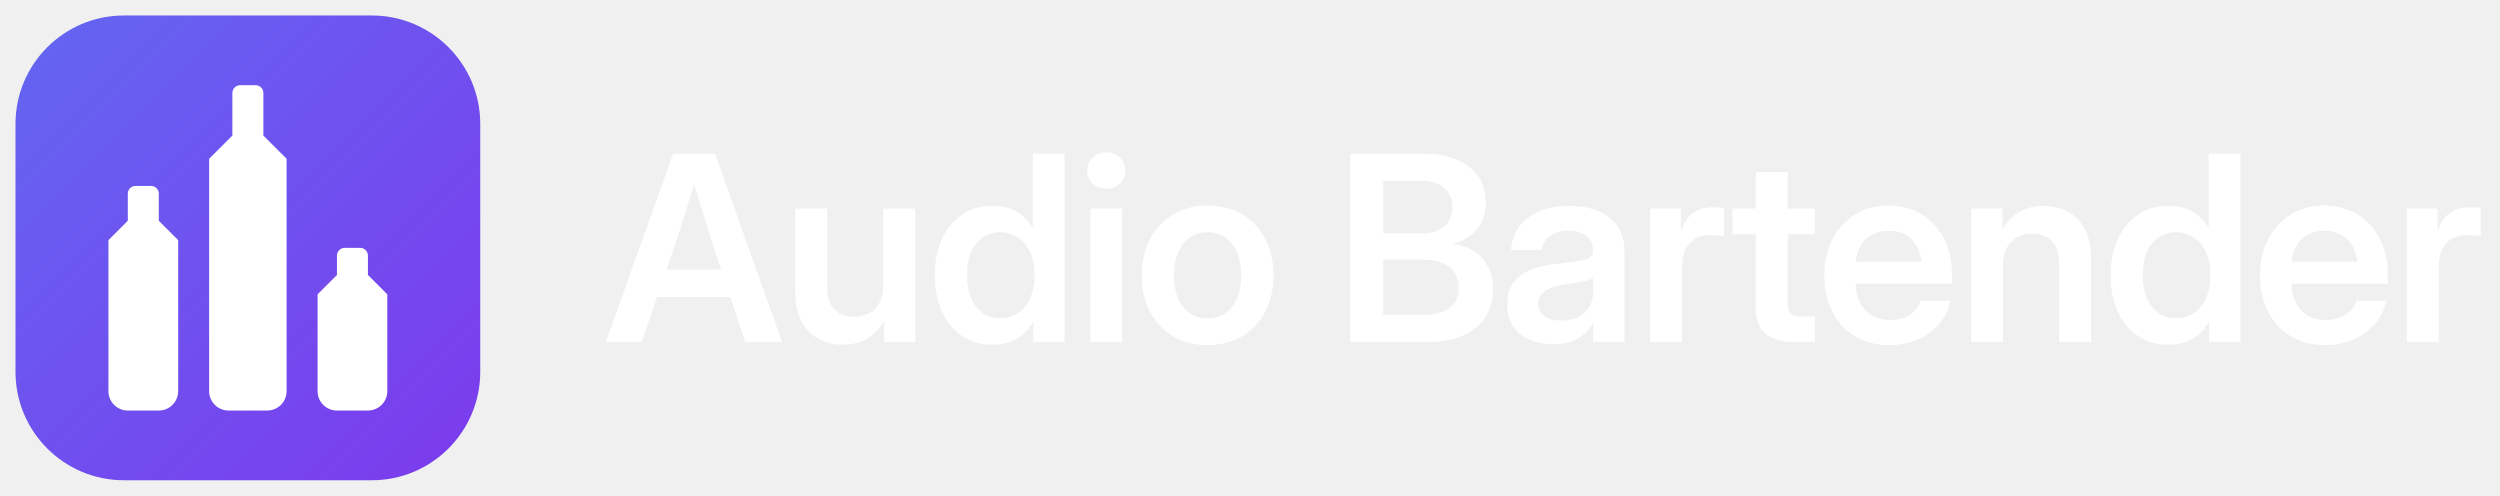
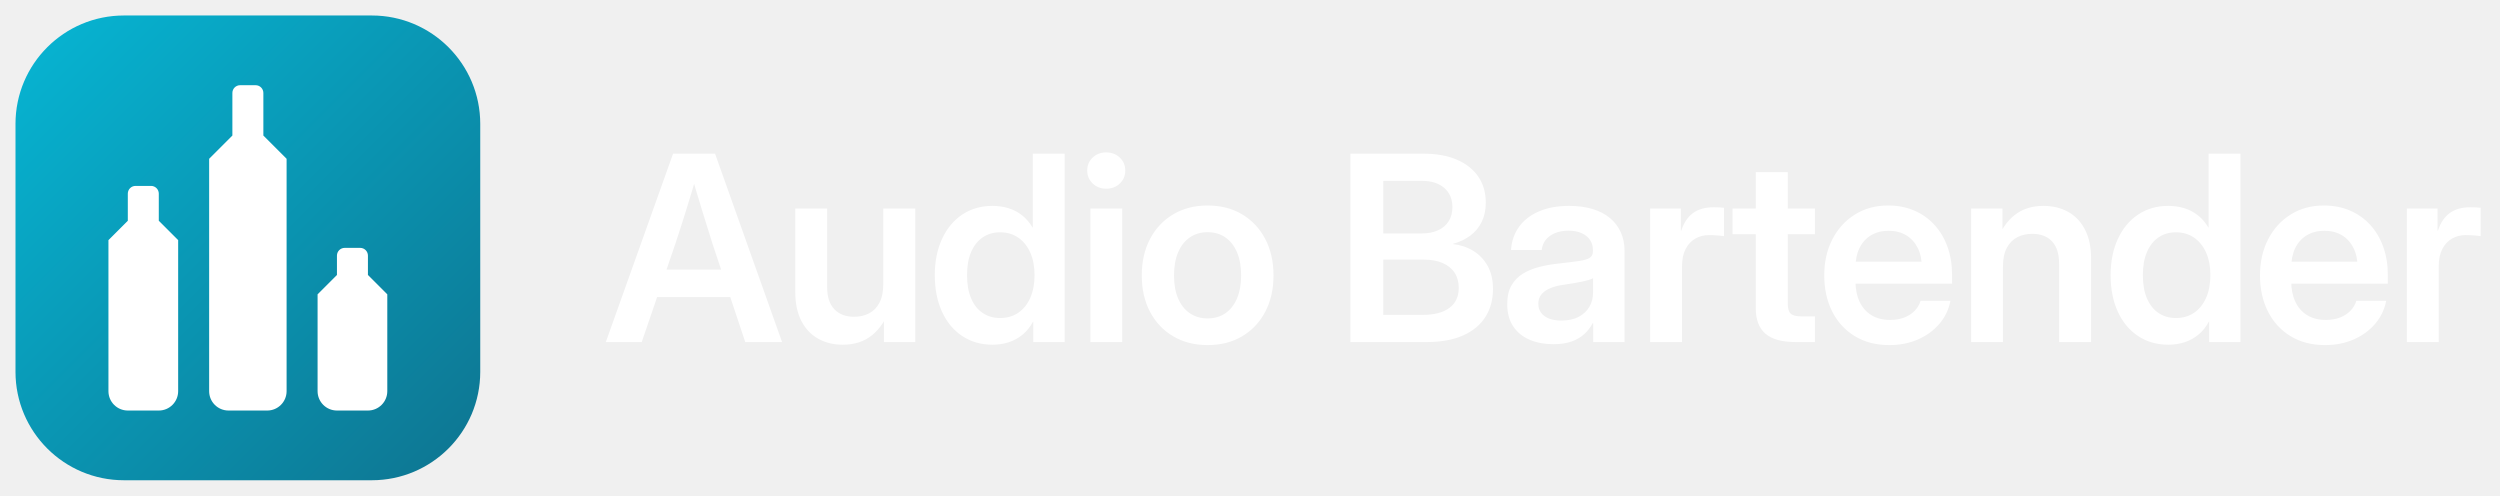
<svg xmlns="http://www.w3.org/2000/svg" viewBox="0 0 1291 256">
  <defs>
    <linearGradient id="t" x1="0" y1="0" x2="1" y2="1">
-       <stop offset="0" stop-color="#6366F1" />
-       <stop offset="1" stop-color="#7C3AED" />
+       <stop offset="0" stop-color="#06B6D4" />
+       <stop offset="1" stop-color="#0E7490" />
    </linearGradient>
  </defs>
  <rect x="8" y="8" width="240" height="240" rx="56" fill="url(#t)" />
  <path fill="#FFFFFF" d="M66 100A4 4 0 0 1 70 96H78A4 4 0 0 1 82 100V114L92 124V202A10 10 0 0 1 82 212H66A10 10 0 0 1 56 202V124L66 114Z M120 48A4 4 0 0 1 124 44H132A4 4 0 0 1 136 48V70L148 82V202A10 10 0 0 1 138 212H118A10 10 0 0 1 108 202V82L120 70Z M174 132A4 4 0 0 1 178 128H186A4 4 0 0 1 190 132V142L200 152V202A10 10 0 0 1 190 212H174A10 10 0 0 1 164 202V152L174 142Z" />
  <path fill="#FFFFFF" d="M312.84 176.64 347.58 79.35H369.25L403.86 176.64H384.86L367.82 125.51Q365.27 117.42 362.46 108.31Q359.66 99.20 356.06 86.80H360.83Q357.24 99.20 354.40 108.31Q351.56 117.42 348.88 125.51L331.39 176.64ZM333.47 153.39V139.22H383.22V153.39ZM435.23 178.01Q428.05 178.01 422.50 174.90Q416.95 171.80 413.81 165.70Q410.68 159.59 410.68 150.78V107.69H427.13V148.17Q427.13 155.74 430.82 159.66Q434.51 163.58 441.04 163.58Q445.41 163.58 448.81 161.81Q452.20 160.05 454.16 156.30Q456.12 152.54 456.12 146.67V107.69H472.64V176.64H456.45V159.07H459.65Q456.32 168.28 450.28 173.14Q444.24 178.01 435.23 178.01ZM512.56 178.01Q503.62 178.01 496.86 173.50Q490.10 169.00 486.42 160.90Q482.73 152.80 482.73 142.10Q482.73 131.52 486.45 123.42Q490.17 115.33 496.89 110.82Q503.62 106.32 512.43 106.32Q516.94 106.32 520.82 107.53Q524.71 108.73 527.84 111.22Q530.98 113.70 533.20 117.48H533.33V79.35H549.78V176.64H533.59V166.12H533.46Q531.30 170.11 528.14 172.75Q524.97 175.39 521.02 176.70Q517.07 178.01 512.56 178.01ZM516.42 164.23Q521.84 164.23 525.82 161.52Q529.80 158.81 532.02 153.82Q534.24 148.82 534.24 142.10Q534.24 135.37 532.02 130.41Q529.80 125.45 525.82 122.71Q521.84 119.96 516.42 119.96Q511.39 119.96 507.54 122.54Q503.68 125.12 501.53 130.05Q499.38 134.98 499.38 142.10Q499.38 149.21 501.53 154.18Q503.68 159.14 507.54 161.68Q511.39 164.23 516.42 164.23ZM563.07 176.64V107.69H579.52V176.64ZM571.29 97.44Q567.05 97.44 564.24 94.73Q561.43 92.02 561.43 88.04Q561.43 84.06 564.24 81.38Q567.05 78.70 571.23 78.70Q575.47 78.70 578.28 81.38Q581.09 84.06 581.09 88.10Q581.09 92.09 578.28 94.76Q575.47 97.44 571.29 97.44ZM623.62 178.20Q613.50 178.20 605.83 173.66Q598.16 169.13 593.88 161.03Q589.61 152.94 589.61 142.23Q589.61 131.52 593.88 123.39Q598.16 115.26 605.83 110.69Q613.50 106.12 623.62 106.12Q633.81 106.12 641.45 110.69Q649.09 115.26 653.36 123.39Q657.64 131.52 657.64 142.23Q657.64 152.94 653.36 161.03Q649.09 169.13 641.45 173.66Q633.81 178.20 623.62 178.20ZM623.62 164.43Q628.91 164.43 632.80 161.75Q636.68 159.07 638.80 154.08Q640.92 149.08 640.92 142.23Q640.92 135.31 638.80 130.31Q636.68 125.32 632.80 122.61Q628.91 119.90 623.62 119.90Q618.33 119.90 614.42 122.61Q610.50 125.32 608.38 130.31Q606.26 135.31 606.26 142.23Q606.26 149.15 608.38 154.11Q610.50 159.07 614.42 161.75Q618.33 164.43 623.62 164.43ZM697.34 176.64V79.35H734.94Q745.26 79.35 752.47 82.52Q759.69 85.69 763.47 91.34Q767.26 96.98 767.26 104.62Q767.26 110.24 765.20 114.48Q763.15 118.72 759.36 121.60Q755.57 124.47 750.35 125.91V126.04Q756.16 126.69 760.83 129.56Q765.50 132.43 768.24 137.36Q770.98 142.29 770.98 149.28Q770.98 157.44 767.10 163.61Q763.21 169.78 755.57 173.21Q747.93 176.64 736.64 176.64ZM714.31 162.60H734.81Q743.63 162.60 748.46 159.01Q753.29 155.42 753.29 148.69Q753.29 144.12 751.17 140.86Q749.04 137.59 745.00 135.83Q740.95 134.07 735.20 134.07H714.31ZM714.31 120.55H734.16Q739.12 120.55 742.68 118.89Q746.24 117.22 748.13 114.19Q750.02 111.15 750.02 106.97Q750.02 100.70 745.81 97.05Q741.60 93.39 734.16 93.39H714.31ZM802.16 177.74Q795.30 177.74 789.92 175.46Q784.53 173.17 781.43 168.54Q778.33 163.90 778.33 157.05Q778.33 151.17 780.55 147.35Q782.77 143.53 786.55 141.25Q790.34 138.96 795.24 137.76Q800.13 136.55 805.42 136.03Q811.82 135.31 815.58 134.75Q819.33 134.20 820.96 133.12Q822.59 132.04 822.59 129.69V129.17Q822.59 126.17 821.09 123.91Q819.59 121.66 816.75 120.39Q813.91 119.12 809.99 119.12Q806.01 119.12 802.97 120.39Q799.94 121.66 798.18 123.91Q796.41 126.17 796.15 129.10H780.29Q780.74 122.25 784.43 117.12Q788.12 112.00 794.72 109.16Q801.31 106.32 810.32 106.32Q817.04 106.32 822.37 107.92Q827.69 109.52 831.37 112.59Q835.06 115.66 836.99 119.96Q838.92 124.27 838.92 129.63V176.64H822.72V166.91H822.46Q820.83 169.98 818.22 172.42Q815.61 174.87 811.69 176.31Q807.77 177.74 802.16 177.74ZM806.21 165.54Q811.63 165.54 815.28 163.58Q818.94 161.62 820.80 158.35Q822.66 155.09 822.66 151.11V143.66Q821.88 144.12 820.37 144.58Q818.87 145.04 816.82 145.46Q814.76 145.88 812.38 146.28Q809.99 146.67 807.45 147.06Q803.92 147.52 800.95 148.66Q797.98 149.80 796.18 151.79Q794.39 153.78 794.39 156.92Q794.39 159.59 795.86 161.55Q797.33 163.51 799.97 164.52Q802.62 165.54 806.21 165.54ZM852.14 176.64V107.69H868.00V119.12H868.20Q870.09 113.17 874.17 110.11Q878.25 107.04 884.91 107.04Q886.61 107.04 887.95 107.10Q889.29 107.17 890.27 107.30V121.92Q889.42 121.79 887.20 121.60Q884.98 121.40 882.50 121.40Q878.65 121.40 875.48 123.20Q872.31 124.99 870.45 128.58Q868.59 132.17 868.59 137.59V176.64ZM937.24 107.69V120.94H894.67V107.69ZM906.69 88.89H923.21V156.85Q923.21 160.51 924.71 161.95Q926.21 163.38 930.19 163.38Q931.82 163.38 933.91 163.38Q936.00 163.38 937.24 163.38V176.64Q935.55 176.64 932.77 176.64Q930.00 176.64 927.32 176.64Q916.74 176.64 911.72 172.36Q906.69 168.08 906.69 159.27ZM975.67 178.20Q965.35 178.20 957.78 173.57Q950.20 168.93 946.12 160.80Q942.04 152.67 942.04 142.23Q942.04 131.72 946.25 123.56Q950.47 115.39 957.91 110.76Q965.35 106.12 975.01 106.12Q982.46 106.12 988.53 108.73Q994.60 111.35 998.97 116.15Q1003.35 120.94 1005.70 127.51Q1008.05 134.07 1008.05 141.97V146.47H948.57V135.11H999.82L992.45 138.18Q992.45 132.30 990.32 128.06Q988.20 123.82 984.38 121.50Q980.56 119.18 975.27 119.18Q970.05 119.18 966.20 121.50Q962.35 123.82 960.26 128.06Q958.17 132.30 958.17 138.18V145.30Q958.17 151.24 960.26 155.74Q962.35 160.25 966.36 162.73Q970.38 165.21 976.06 165.21Q980.17 165.21 983.37 163.97Q986.57 162.73 988.72 160.51Q990.88 158.29 991.79 155.35H1007.20Q1005.90 162.08 1001.49 167.23Q997.08 172.39 990.42 175.30Q983.76 178.20 975.67 178.20ZM1034.33 137.66V176.64H1017.88V107.69H1034.07V125.25H1030.87Q1034.20 115.98 1040.24 111.15Q1046.28 106.32 1055.22 106.32Q1062.47 106.32 1068.02 109.42Q1073.57 112.52 1076.70 118.59Q1079.84 124.67 1079.84 133.54V176.64H1063.32V136.16Q1063.32 128.58 1059.69 124.67Q1056.07 120.75 1049.41 120.75Q1045.10 120.75 1041.71 122.51Q1038.31 124.27 1036.32 127.99Q1034.33 131.72 1034.33 137.66ZM1119.76 178.01Q1110.82 178.01 1104.06 173.50Q1097.30 169.00 1093.61 160.90Q1089.92 152.80 1089.92 142.10Q1089.92 131.52 1093.65 123.42Q1097.37 115.33 1104.09 110.82Q1110.82 106.32 1119.63 106.32Q1124.14 106.32 1128.02 107.53Q1131.90 108.73 1135.04 111.22Q1138.17 113.70 1140.39 117.48H1140.52V79.35H1156.98V176.64H1140.78V166.12H1140.65Q1138.50 170.11 1135.33 172.75Q1132.17 175.39 1128.22 176.70Q1124.27 178.01 1119.76 178.01ZM1123.61 164.23Q1129.03 164.23 1133.01 161.52Q1137.00 158.81 1139.22 153.82Q1141.44 148.82 1141.44 142.10Q1141.44 135.37 1139.22 130.41Q1137.00 125.45 1133.01 122.71Q1129.03 119.96 1123.61 119.96Q1118.59 119.96 1114.73 122.54Q1110.88 125.12 1108.73 130.05Q1106.57 134.98 1106.57 142.10Q1106.57 149.21 1108.73 154.18Q1110.88 159.14 1114.73 161.68Q1118.59 164.23 1123.61 164.23ZM1200.69 178.20Q1190.37 178.20 1182.80 173.57Q1175.23 168.93 1171.14 160.80Q1167.06 152.67 1167.06 142.23Q1167.06 131.72 1171.28 123.56Q1175.49 115.39 1182.93 110.76Q1190.37 106.12 1200.03 106.12Q1207.48 106.12 1213.55 108.73Q1219.62 111.35 1224.00 116.15Q1228.37 120.94 1230.72 127.51Q1233.07 134.07 1233.07 141.97V146.47H1173.59V135.11H1224.84L1217.47 138.18Q1217.47 132.30 1215.34 128.06Q1213.22 123.82 1209.40 121.50Q1205.58 119.18 1200.30 119.18Q1195.07 119.18 1191.22 121.50Q1187.37 123.82 1185.28 128.06Q1183.19 132.30 1183.19 138.18V145.30Q1183.19 151.24 1185.28 155.74Q1187.37 160.25 1191.38 162.73Q1195.40 165.21 1201.08 165.21Q1205.19 165.21 1208.39 163.97Q1211.59 162.73 1213.75 160.51Q1215.90 158.29 1216.81 155.35H1232.22Q1230.92 162.08 1226.51 167.23Q1222.10 172.39 1215.44 175.30Q1208.78 178.20 1200.69 178.20ZM1242.90 176.64V107.69H1258.76V119.12H1258.96Q1260.85 113.17 1264.93 110.11Q1269.01 107.04 1275.67 107.04Q1277.37 107.04 1278.71 107.10Q1280.05 107.17 1281.03 107.30V121.92Q1280.18 121.79 1277.96 121.60Q1275.74 121.40 1273.26 121.40Q1269.41 121.40 1266.24 123.20Q1263.07 124.99 1261.21 128.58Q1259.35 132.17 1259.35 137.59V176.64Z" />
</svg>
